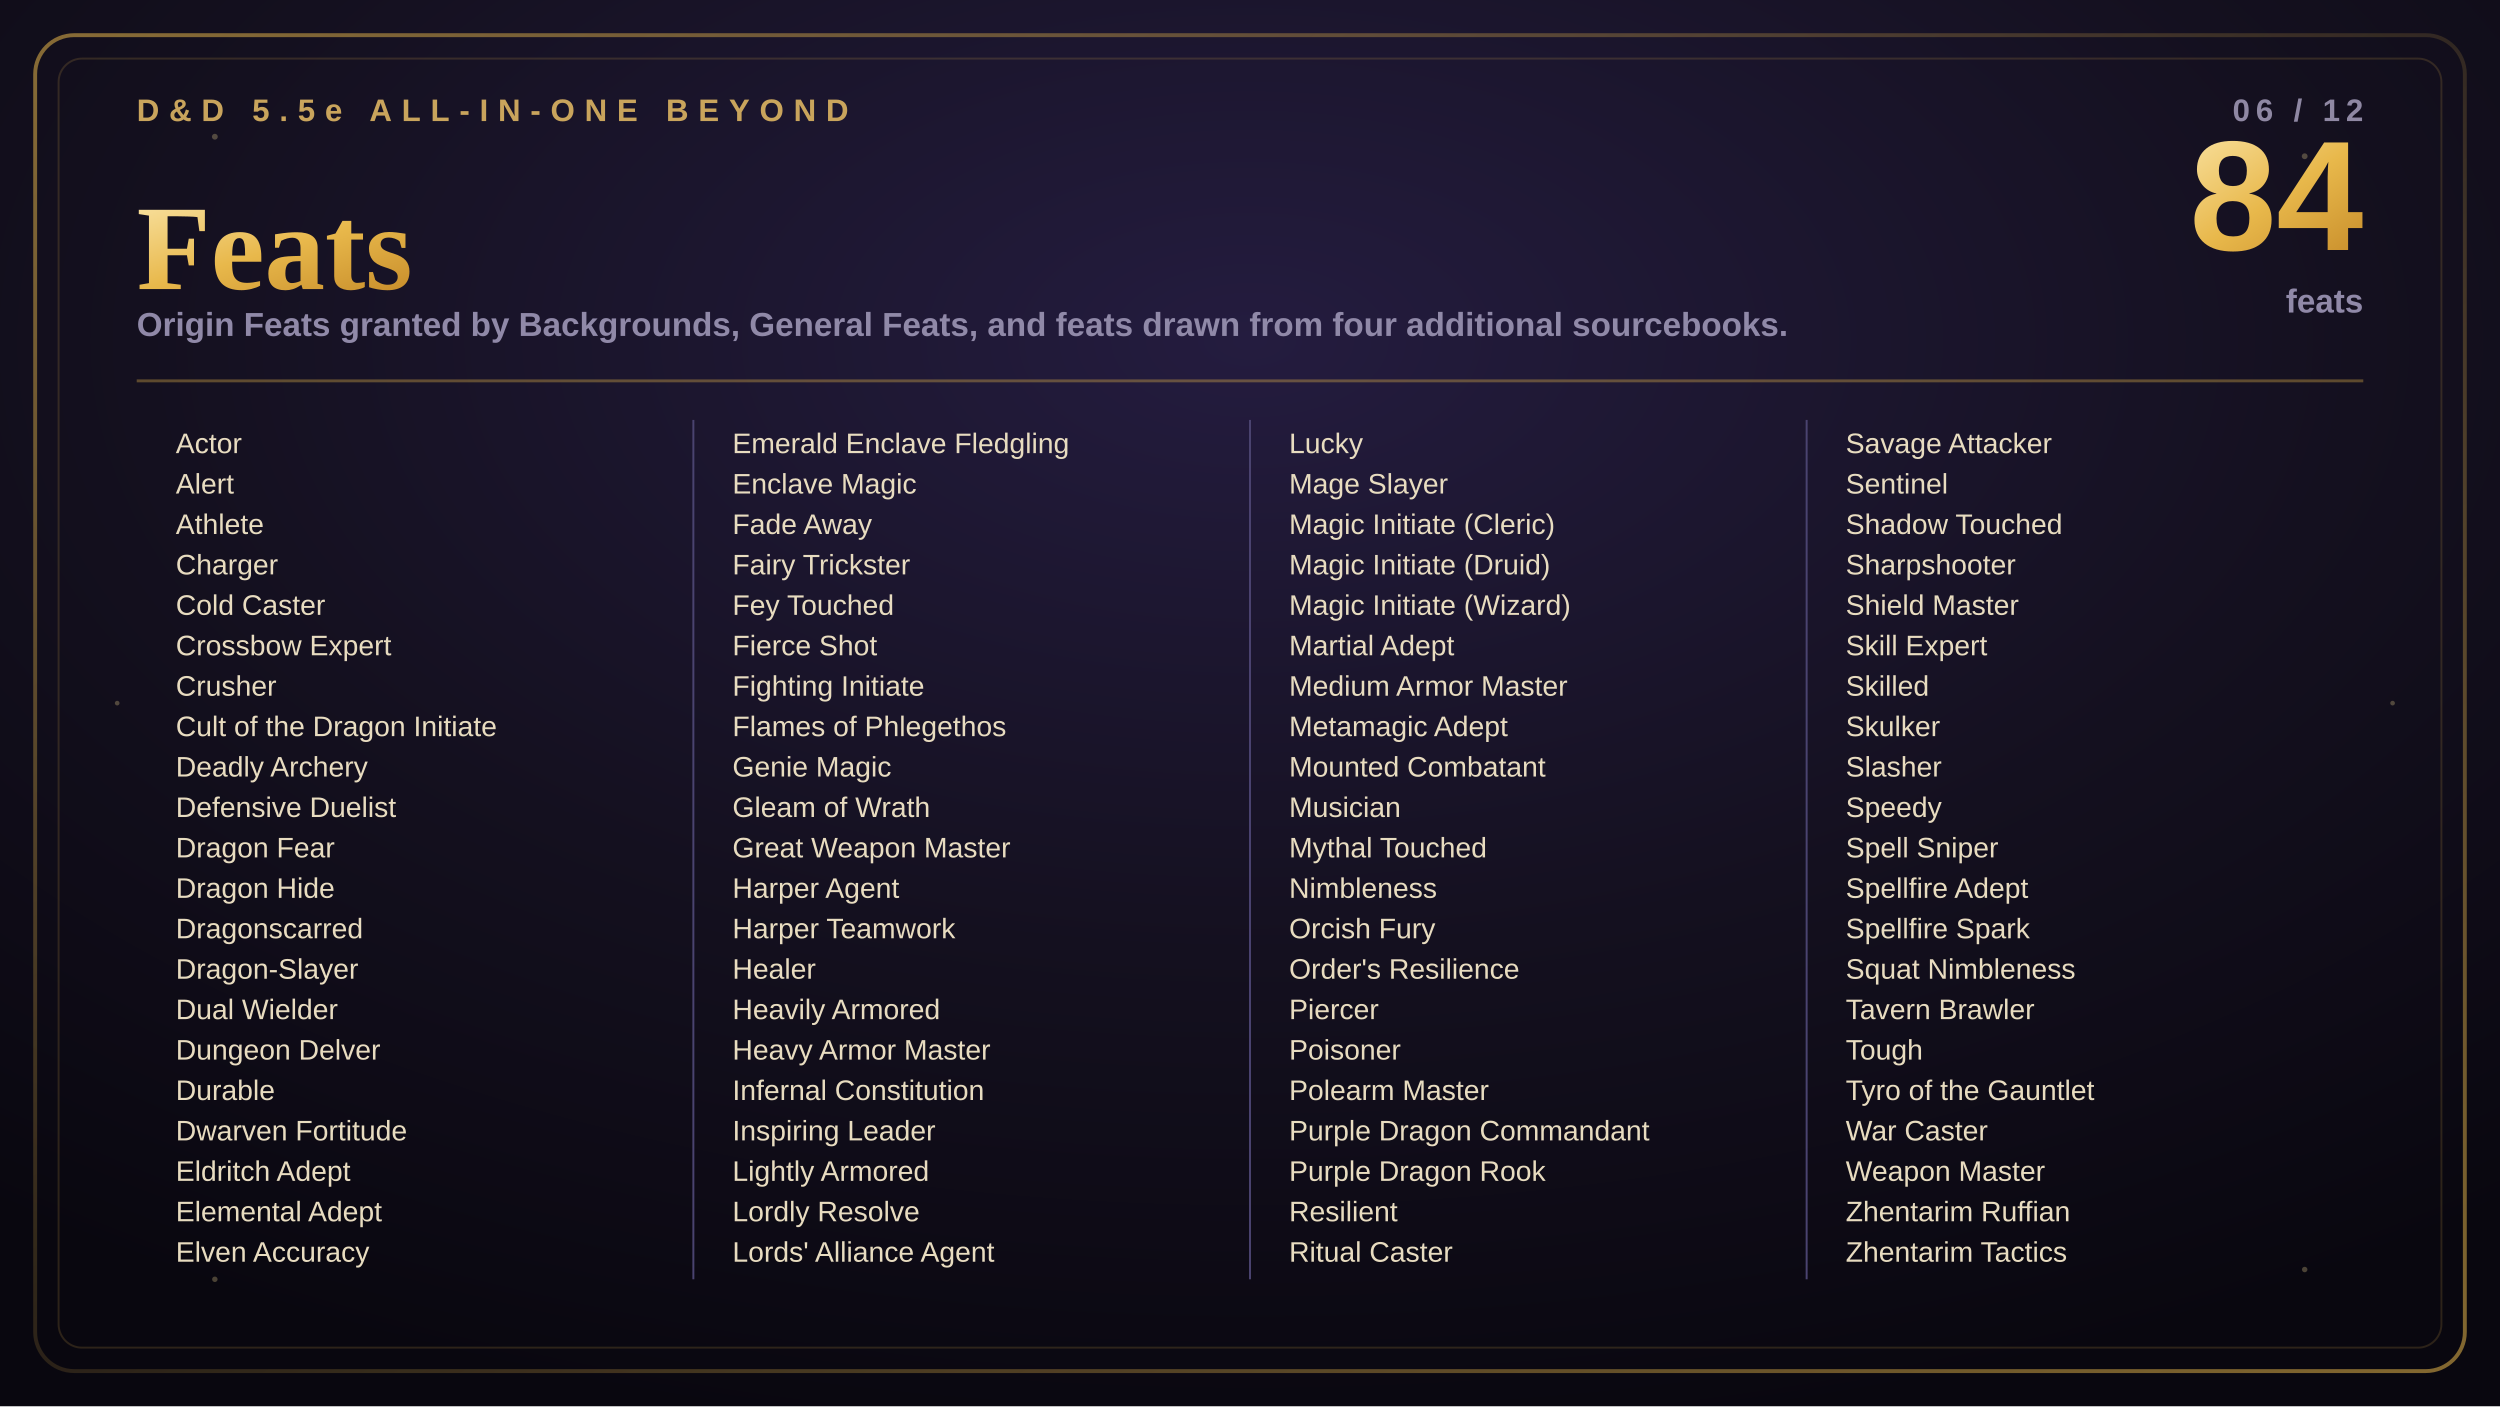
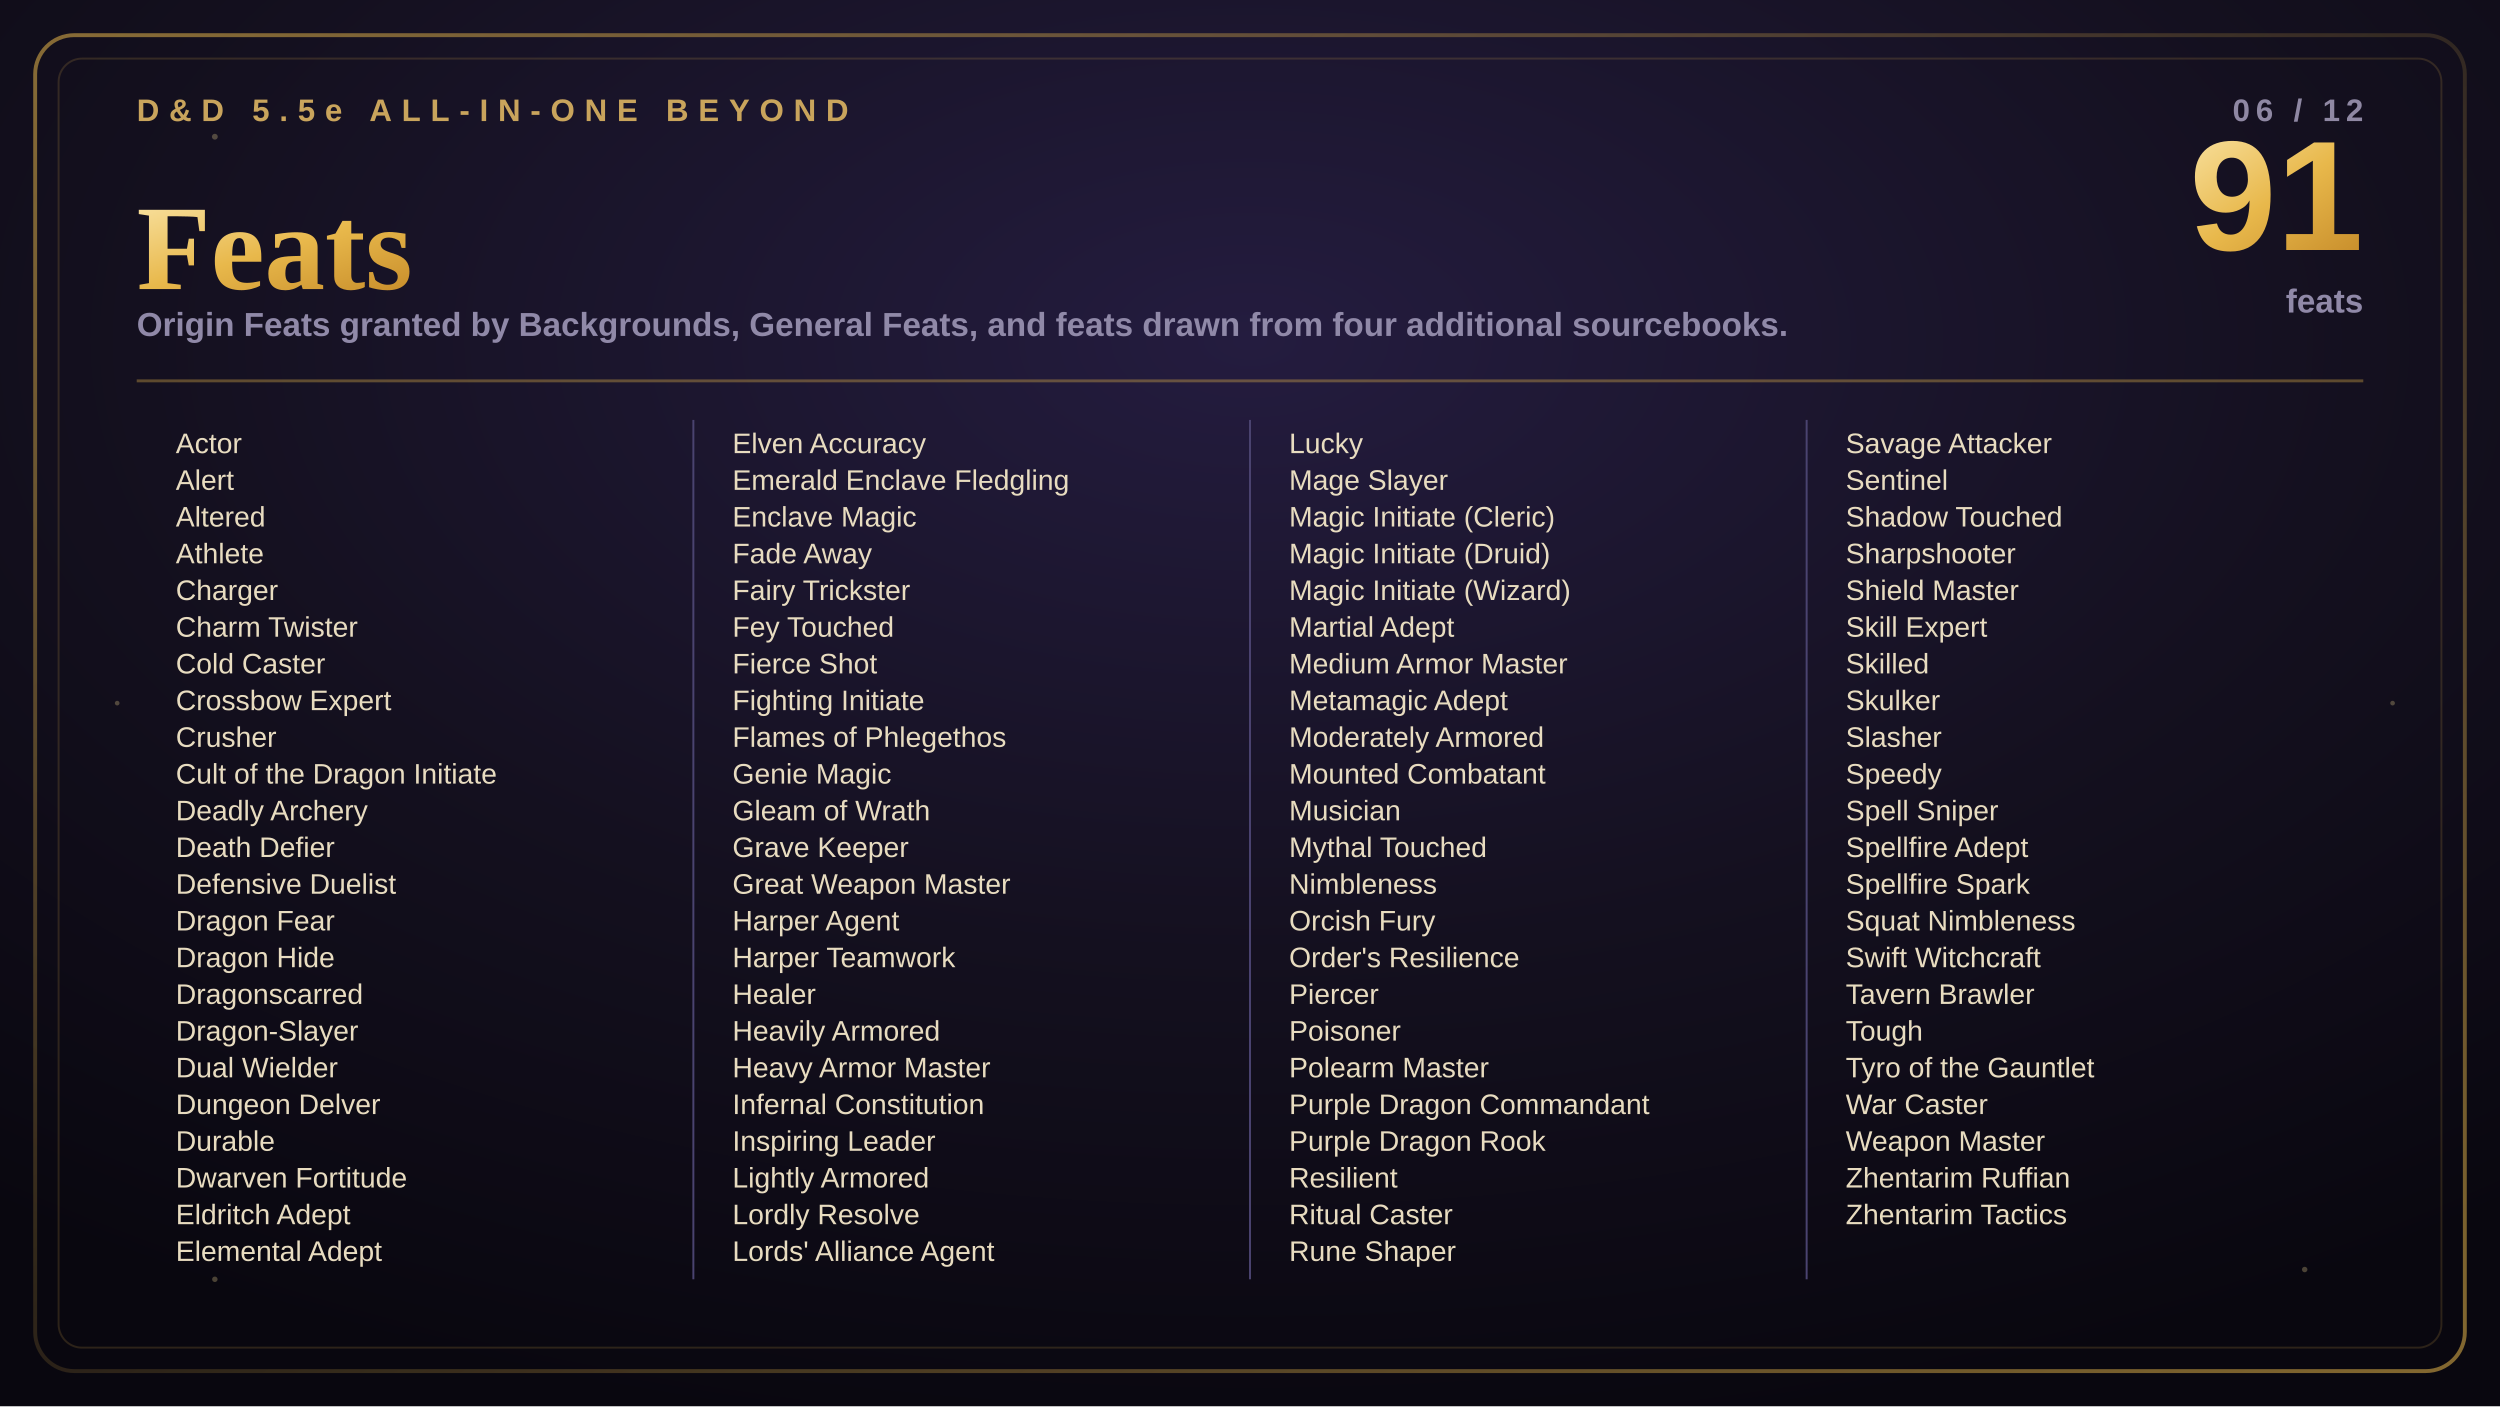
<svg xmlns="http://www.w3.org/2000/svg" width="1280" height="720" viewBox="0 0 1280 720">
  <defs>
    <radialGradient id="bgGlow" cx="50%" cy="24%" r="80%">
      <stop offset="0%" stop-color="#241c3f" />
      <stop offset="55%" stop-color="#14101f" />
      <stop offset="100%" stop-color="#09070f" />
    </radialGradient>
    <linearGradient id="goldGrad" x1="0%" y1="0%" x2="100%" y2="100%">
      <stop offset="0%" stop-color="#f7dd97" />
      <stop offset="50%" stop-color="#e8b84b" />
      <stop offset="100%" stop-color="#c98f2c" />
    </linearGradient>
    <linearGradient id="borderGrad" x1="0%" y1="0%" x2="100%" y2="100%">
      <stop offset="0%" stop-color="#e8b84b" stop-opacity="0.55" />
      <stop offset="50%" stop-color="#e8b84b" stop-opacity="0.15" />
      <stop offset="100%" stop-color="#e8b84b" stop-opacity="0.55" />
    </linearGradient>
  </defs>
  <rect x="0" y="0" width="1280" height="720" fill="url(#bgGlow)" />
  <g fill="#f7dd97" opacity="0.28">
    <circle cx="110" cy="70" r="1.5" />
    <circle cx="1180" cy="80" r="1.5" />
    <circle cx="60" cy="360" r="1.2" />
    <circle cx="1225" cy="360" r="1.2" />
    <circle cx="110" cy="655" r="1.4" />
    <circle cx="1180" cy="650" r="1.4" />
  </g>
  <rect x="18" y="18" width="1244" height="684" rx="20" fill="none" stroke="url(#borderGrad)" stroke-width="2" />
  <rect x="30" y="30" width="1220" height="660" rx="12" fill="none" stroke="#e8b84b" stroke-opacity="0.16" stroke-width="1" />
  <text x="70" y="62" font-family="Arial, Helvetica, sans-serif" font-size="16" font-weight="700" letter-spacing="5" fill="#c9a45c">D&amp;D 5.5e ALL-IN-ONE BEYOND</text>
  <text x="1210" y="62" text-anchor="end" font-family="Arial, Helvetica, sans-serif" font-size="16" font-weight="700" letter-spacing="3" fill="#8f88a3">06 / 12</text>
  <text x="70" y="148" font-family="Georgia, 'Times New Roman', serif" font-size="62" font-weight="700" fill="url(#goldGrad)">Feats</text>
-   <text x="1210" y="128" text-anchor="end" font-family="Arial, Helvetica, sans-serif" font-size="80" font-weight="800" fill="url(#goldGrad)">84</text>
+   <text x="1210" y="128" text-anchor="end" font-family="Arial, Helvetica, sans-serif" font-size="80" font-weight="800" fill="url(#goldGrad)">91</text>
  <text x="1210" y="160" text-anchor="end" font-family="Arial, Helvetica, sans-serif" font-size="17" font-weight="600" fill="#9089a8">feats</text>
  <text x="70" y="172" font-family="Arial, Helvetica, sans-serif" font-size="17" font-weight="600" fill="#9089a8">Origin Feats granted by Backgrounds, General Feats, and feats drawn from four additional sourcebooks.</text>
  <line x1="70" y1="195" x2="1210" y2="195" stroke="#e8b84b" stroke-opacity="0.35" stroke-width="1.5" />
  <line x1="355.0" y1="215" x2="355.0" y2="655" stroke="#4a4370" stroke-width="1" />
  <line x1="640.0" y1="215" x2="640.0" y2="655" stroke="#4a4370" stroke-width="1" />
  <line x1="925.0" y1="215" x2="925.0" y2="655" stroke="#4a4370" stroke-width="1" />
  <text x="90.0" y="232.0" font-family="Arial, Helvetica, sans-serif" font-size="14.5" fill="#e8dcc0">Actor</text>
-   <text x="90.0" y="252.7" font-family="Arial, Helvetica, sans-serif" font-size="14.5" fill="#e8dcc0">Alert</text>
-   <text x="90.0" y="273.4" font-family="Arial, Helvetica, sans-serif" font-size="14.5" fill="#e8dcc0">Athlete</text>
-   <text x="90.0" y="294.1" font-family="Arial, Helvetica, sans-serif" font-size="14.5" fill="#e8dcc0">Charger</text>
-   <text x="90.0" y="314.8" font-family="Arial, Helvetica, sans-serif" font-size="14.5" fill="#e8dcc0">Cold Caster</text>
-   <text x="90.0" y="335.5" font-family="Arial, Helvetica, sans-serif" font-size="14.5" fill="#e8dcc0">Crossbow Expert</text>
-   <text x="90.0" y="356.2" font-family="Arial, Helvetica, sans-serif" font-size="14.5" fill="#e8dcc0">Crusher</text>
-   <text x="90.0" y="376.9" font-family="Arial, Helvetica, sans-serif" font-size="14.5" fill="#e8dcc0">Cult of the Dragon Initiate</text>
-   <text x="90.0" y="397.6" font-family="Arial, Helvetica, sans-serif" font-size="14.5" fill="#e8dcc0">Deadly Archery</text>
-   <text x="90.0" y="418.3" font-family="Arial, Helvetica, sans-serif" font-size="14.5" fill="#e8dcc0">Defensive Duelist</text>
-   <text x="90.0" y="439.0" font-family="Arial, Helvetica, sans-serif" font-size="14.5" fill="#e8dcc0">Dragon Fear</text>
-   <text x="90.0" y="459.7" font-family="Arial, Helvetica, sans-serif" font-size="14.5" fill="#e8dcc0">Dragon Hide</text>
-   <text x="90.0" y="480.4" font-family="Arial, Helvetica, sans-serif" font-size="14.5" fill="#e8dcc0">Dragonscarred</text>
-   <text x="90.0" y="501.1" font-family="Arial, Helvetica, sans-serif" font-size="14.5" fill="#e8dcc0">Dragon-Slayer</text>
-   <text x="90.0" y="521.8" font-family="Arial, Helvetica, sans-serif" font-size="14.5" fill="#e8dcc0">Dual Wielder</text>
-   <text x="90.0" y="542.5" font-family="Arial, Helvetica, sans-serif" font-size="14.5" fill="#e8dcc0">Dungeon Delver</text>
-   <text x="90.0" y="563.2" font-family="Arial, Helvetica, sans-serif" font-size="14.5" fill="#e8dcc0">Durable</text>
-   <text x="90.0" y="583.9" font-family="Arial, Helvetica, sans-serif" font-size="14.5" fill="#e8dcc0">Dwarven Fortitude</text>
-   <text x="90.0" y="604.6" font-family="Arial, Helvetica, sans-serif" font-size="14.5" fill="#e8dcc0">Eldritch Adept</text>
-   <text x="90.0" y="625.3" font-family="Arial, Helvetica, sans-serif" font-size="14.5" fill="#e8dcc0">Elemental Adept</text>
-   <text x="90.0" y="646.0" font-family="Arial, Helvetica, sans-serif" font-size="14.5" fill="#e8dcc0">Elven Accuracy</text>
-   <text x="375.0" y="232.0" font-family="Arial, Helvetica, sans-serif" font-size="14.5" fill="#e8dcc0">Emerald Enclave Fledgling</text>
-   <text x="375.0" y="252.7" font-family="Arial, Helvetica, sans-serif" font-size="14.5" fill="#e8dcc0">Enclave Magic</text>
-   <text x="375.0" y="273.4" font-family="Arial, Helvetica, sans-serif" font-size="14.5" fill="#e8dcc0">Fade Away</text>
-   <text x="375.0" y="294.1" font-family="Arial, Helvetica, sans-serif" font-size="14.5" fill="#e8dcc0">Fairy Trickster</text>
-   <text x="375.0" y="314.8" font-family="Arial, Helvetica, sans-serif" font-size="14.5" fill="#e8dcc0">Fey Touched</text>
-   <text x="375.0" y="335.5" font-family="Arial, Helvetica, sans-serif" font-size="14.5" fill="#e8dcc0">Fierce Shot</text>
-   <text x="375.0" y="356.2" font-family="Arial, Helvetica, sans-serif" font-size="14.5" fill="#e8dcc0">Fighting Initiate</text>
-   <text x="375.0" y="376.9" font-family="Arial, Helvetica, sans-serif" font-size="14.5" fill="#e8dcc0">Flames of Phlegethos</text>
-   <text x="375.0" y="397.6" font-family="Arial, Helvetica, sans-serif" font-size="14.5" fill="#e8dcc0">Genie Magic</text>
-   <text x="375.0" y="418.3" font-family="Arial, Helvetica, sans-serif" font-size="14.5" fill="#e8dcc0">Gleam of Wrath</text>
-   <text x="375.0" y="439.0" font-family="Arial, Helvetica, sans-serif" font-size="14.5" fill="#e8dcc0">Great Weapon Master</text>
-   <text x="375.0" y="459.7" font-family="Arial, Helvetica, sans-serif" font-size="14.5" fill="#e8dcc0">Harper Agent</text>
-   <text x="375.0" y="480.4" font-family="Arial, Helvetica, sans-serif" font-size="14.5" fill="#e8dcc0">Harper Teamwork</text>
-   <text x="375.0" y="501.1" font-family="Arial, Helvetica, sans-serif" font-size="14.5" fill="#e8dcc0">Healer</text>
-   <text x="375.0" y="521.8" font-family="Arial, Helvetica, sans-serif" font-size="14.5" fill="#e8dcc0">Heavily Armored</text>
-   <text x="375.0" y="542.5" font-family="Arial, Helvetica, sans-serif" font-size="14.5" fill="#e8dcc0">Heavy Armor Master</text>
-   <text x="375.0" y="563.2" font-family="Arial, Helvetica, sans-serif" font-size="14.5" fill="#e8dcc0">Infernal Constitution</text>
-   <text x="375.0" y="583.9" font-family="Arial, Helvetica, sans-serif" font-size="14.5" fill="#e8dcc0">Inspiring Leader</text>
-   <text x="375.0" y="604.6" font-family="Arial, Helvetica, sans-serif" font-size="14.5" fill="#e8dcc0">Lightly Armored</text>
-   <text x="375.0" y="625.3" font-family="Arial, Helvetica, sans-serif" font-size="14.5" fill="#e8dcc0">Lordly Resolve</text>
-   <text x="375.0" y="646.0" font-family="Arial, Helvetica, sans-serif" font-size="14.5" fill="#e8dcc0">Lords' Alliance Agent</text>
+   <text x="90.0" y="250.8" font-family="Arial, Helvetica, sans-serif" font-size="14.5" fill="#e8dcc0">Alert</text>
+   <text x="90.0" y="269.6" font-family="Arial, Helvetica, sans-serif" font-size="14.5" fill="#e8dcc0">Altered</text>
+   <text x="90.0" y="288.4" font-family="Arial, Helvetica, sans-serif" font-size="14.5" fill="#e8dcc0">Athlete</text>
+   <text x="90.0" y="307.2" font-family="Arial, Helvetica, sans-serif" font-size="14.5" fill="#e8dcc0">Charger</text>
+   <text x="90.0" y="326.0" font-family="Arial, Helvetica, sans-serif" font-size="14.5" fill="#e8dcc0">Charm Twister</text>
+   <text x="90.0" y="344.8" font-family="Arial, Helvetica, sans-serif" font-size="14.5" fill="#e8dcc0">Cold Caster</text>
+   <text x="90.0" y="363.6" font-family="Arial, Helvetica, sans-serif" font-size="14.5" fill="#e8dcc0">Crossbow Expert</text>
+   <text x="90.0" y="382.4" font-family="Arial, Helvetica, sans-serif" font-size="14.5" fill="#e8dcc0">Crusher</text>
+   <text x="90.0" y="401.2" font-family="Arial, Helvetica, sans-serif" font-size="14.5" fill="#e8dcc0">Cult of the Dragon Initiate</text>
+   <text x="90.0" y="420.0" font-family="Arial, Helvetica, sans-serif" font-size="14.5" fill="#e8dcc0">Deadly Archery</text>
+   <text x="90.0" y="438.8" font-family="Arial, Helvetica, sans-serif" font-size="14.5" fill="#e8dcc0">Death Defier</text>
+   <text x="90.0" y="457.6" font-family="Arial, Helvetica, sans-serif" font-size="14.5" fill="#e8dcc0">Defensive Duelist</text>
+   <text x="90.0" y="476.4" font-family="Arial, Helvetica, sans-serif" font-size="14.5" fill="#e8dcc0">Dragon Fear</text>
+   <text x="90.0" y="495.2" font-family="Arial, Helvetica, sans-serif" font-size="14.5" fill="#e8dcc0">Dragon Hide</text>
+   <text x="90.0" y="514.0" font-family="Arial, Helvetica, sans-serif" font-size="14.5" fill="#e8dcc0">Dragonscarred</text>
+   <text x="90.0" y="532.8" font-family="Arial, Helvetica, sans-serif" font-size="14.5" fill="#e8dcc0">Dragon-Slayer</text>
+   <text x="90.0" y="551.6" font-family="Arial, Helvetica, sans-serif" font-size="14.5" fill="#e8dcc0">Dual Wielder</text>
+   <text x="90.0" y="570.4" font-family="Arial, Helvetica, sans-serif" font-size="14.5" fill="#e8dcc0">Dungeon Delver</text>
+   <text x="90.0" y="589.2" font-family="Arial, Helvetica, sans-serif" font-size="14.5" fill="#e8dcc0">Durable</text>
+   <text x="90.0" y="608.0" font-family="Arial, Helvetica, sans-serif" font-size="14.5" fill="#e8dcc0">Dwarven Fortitude</text>
+   <text x="90.0" y="626.8" font-family="Arial, Helvetica, sans-serif" font-size="14.5" fill="#e8dcc0">Eldritch Adept</text>
+   <text x="90.0" y="645.6" font-family="Arial, Helvetica, sans-serif" font-size="14.5" fill="#e8dcc0">Elemental Adept</text>
+   <text x="375.0" y="232.0" font-family="Arial, Helvetica, sans-serif" font-size="14.5" fill="#e8dcc0">Elven Accuracy</text>
+   <text x="375.0" y="250.8" font-family="Arial, Helvetica, sans-serif" font-size="14.5" fill="#e8dcc0">Emerald Enclave Fledgling</text>
+   <text x="375.0" y="269.6" font-family="Arial, Helvetica, sans-serif" font-size="14.5" fill="#e8dcc0">Enclave Magic</text>
+   <text x="375.0" y="288.4" font-family="Arial, Helvetica, sans-serif" font-size="14.5" fill="#e8dcc0">Fade Away</text>
+   <text x="375.0" y="307.2" font-family="Arial, Helvetica, sans-serif" font-size="14.5" fill="#e8dcc0">Fairy Trickster</text>
+   <text x="375.0" y="326.0" font-family="Arial, Helvetica, sans-serif" font-size="14.5" fill="#e8dcc0">Fey Touched</text>
+   <text x="375.0" y="344.8" font-family="Arial, Helvetica, sans-serif" font-size="14.5" fill="#e8dcc0">Fierce Shot</text>
+   <text x="375.0" y="363.6" font-family="Arial, Helvetica, sans-serif" font-size="14.5" fill="#e8dcc0">Fighting Initiate</text>
+   <text x="375.0" y="382.4" font-family="Arial, Helvetica, sans-serif" font-size="14.5" fill="#e8dcc0">Flames of Phlegethos</text>
+   <text x="375.0" y="401.2" font-family="Arial, Helvetica, sans-serif" font-size="14.5" fill="#e8dcc0">Genie Magic</text>
+   <text x="375.0" y="420.0" font-family="Arial, Helvetica, sans-serif" font-size="14.5" fill="#e8dcc0">Gleam of Wrath</text>
+   <text x="375.0" y="438.8" font-family="Arial, Helvetica, sans-serif" font-size="14.5" fill="#e8dcc0">Grave Keeper</text>
+   <text x="375.0" y="457.6" font-family="Arial, Helvetica, sans-serif" font-size="14.5" fill="#e8dcc0">Great Weapon Master</text>
+   <text x="375.0" y="476.4" font-family="Arial, Helvetica, sans-serif" font-size="14.5" fill="#e8dcc0">Harper Agent</text>
+   <text x="375.0" y="495.2" font-family="Arial, Helvetica, sans-serif" font-size="14.5" fill="#e8dcc0">Harper Teamwork</text>
+   <text x="375.0" y="514.0" font-family="Arial, Helvetica, sans-serif" font-size="14.5" fill="#e8dcc0">Healer</text>
+   <text x="375.0" y="532.8" font-family="Arial, Helvetica, sans-serif" font-size="14.5" fill="#e8dcc0">Heavily Armored</text>
+   <text x="375.0" y="551.6" font-family="Arial, Helvetica, sans-serif" font-size="14.5" fill="#e8dcc0">Heavy Armor Master</text>
+   <text x="375.0" y="570.4" font-family="Arial, Helvetica, sans-serif" font-size="14.5" fill="#e8dcc0">Infernal Constitution</text>
+   <text x="375.0" y="589.2" font-family="Arial, Helvetica, sans-serif" font-size="14.5" fill="#e8dcc0">Inspiring Leader</text>
+   <text x="375.0" y="608.0" font-family="Arial, Helvetica, sans-serif" font-size="14.5" fill="#e8dcc0">Lightly Armored</text>
+   <text x="375.0" y="626.8" font-family="Arial, Helvetica, sans-serif" font-size="14.5" fill="#e8dcc0">Lordly Resolve</text>
+   <text x="375.0" y="645.6" font-family="Arial, Helvetica, sans-serif" font-size="14.5" fill="#e8dcc0">Lords' Alliance Agent</text>
  <text x="660.0" y="232.0" font-family="Arial, Helvetica, sans-serif" font-size="14.5" fill="#e8dcc0">Lucky</text>
-   <text x="660.0" y="252.7" font-family="Arial, Helvetica, sans-serif" font-size="14.5" fill="#e8dcc0">Mage Slayer</text>
-   <text x="660.0" y="273.4" font-family="Arial, Helvetica, sans-serif" font-size="14.5" fill="#e8dcc0">Magic Initiate (Cleric)</text>
-   <text x="660.0" y="294.1" font-family="Arial, Helvetica, sans-serif" font-size="14.5" fill="#e8dcc0">Magic Initiate (Druid)</text>
-   <text x="660.0" y="314.8" font-family="Arial, Helvetica, sans-serif" font-size="14.5" fill="#e8dcc0">Magic Initiate (Wizard)</text>
-   <text x="660.0" y="335.5" font-family="Arial, Helvetica, sans-serif" font-size="14.5" fill="#e8dcc0">Martial Adept</text>
-   <text x="660.0" y="356.2" font-family="Arial, Helvetica, sans-serif" font-size="14.5" fill="#e8dcc0">Medium Armor Master</text>
-   <text x="660.0" y="376.9" font-family="Arial, Helvetica, sans-serif" font-size="14.5" fill="#e8dcc0">Metamagic Adept</text>
-   <text x="660.0" y="397.6" font-family="Arial, Helvetica, sans-serif" font-size="14.5" fill="#e8dcc0">Mounted Combatant</text>
-   <text x="660.0" y="418.3" font-family="Arial, Helvetica, sans-serif" font-size="14.5" fill="#e8dcc0">Musician</text>
-   <text x="660.0" y="439.0" font-family="Arial, Helvetica, sans-serif" font-size="14.5" fill="#e8dcc0">Mythal Touched</text>
-   <text x="660.0" y="459.7" font-family="Arial, Helvetica, sans-serif" font-size="14.5" fill="#e8dcc0">Nimbleness</text>
-   <text x="660.0" y="480.4" font-family="Arial, Helvetica, sans-serif" font-size="14.5" fill="#e8dcc0">Orcish Fury</text>
-   <text x="660.0" y="501.1" font-family="Arial, Helvetica, sans-serif" font-size="14.5" fill="#e8dcc0">Order's Resilience</text>
-   <text x="660.0" y="521.8" font-family="Arial, Helvetica, sans-serif" font-size="14.5" fill="#e8dcc0">Piercer</text>
-   <text x="660.0" y="542.5" font-family="Arial, Helvetica, sans-serif" font-size="14.5" fill="#e8dcc0">Poisoner</text>
-   <text x="660.0" y="563.2" font-family="Arial, Helvetica, sans-serif" font-size="14.5" fill="#e8dcc0">Polearm Master</text>
-   <text x="660.0" y="583.9" font-family="Arial, Helvetica, sans-serif" font-size="14.5" fill="#e8dcc0">Purple Dragon Commandant</text>
-   <text x="660.0" y="604.6" font-family="Arial, Helvetica, sans-serif" font-size="14.5" fill="#e8dcc0">Purple Dragon Rook</text>
-   <text x="660.0" y="625.3" font-family="Arial, Helvetica, sans-serif" font-size="14.5" fill="#e8dcc0">Resilient</text>
-   <text x="660.0" y="646.0" font-family="Arial, Helvetica, sans-serif" font-size="14.5" fill="#e8dcc0">Ritual Caster</text>
+   <text x="660.0" y="250.8" font-family="Arial, Helvetica, sans-serif" font-size="14.5" fill="#e8dcc0">Mage Slayer</text>
+   <text x="660.0" y="269.6" font-family="Arial, Helvetica, sans-serif" font-size="14.5" fill="#e8dcc0">Magic Initiate (Cleric)</text>
+   <text x="660.0" y="288.4" font-family="Arial, Helvetica, sans-serif" font-size="14.5" fill="#e8dcc0">Magic Initiate (Druid)</text>
+   <text x="660.0" y="307.2" font-family="Arial, Helvetica, sans-serif" font-size="14.5" fill="#e8dcc0">Magic Initiate (Wizard)</text>
+   <text x="660.0" y="326.0" font-family="Arial, Helvetica, sans-serif" font-size="14.5" fill="#e8dcc0">Martial Adept</text>
+   <text x="660.0" y="344.8" font-family="Arial, Helvetica, sans-serif" font-size="14.5" fill="#e8dcc0">Medium Armor Master</text>
+   <text x="660.0" y="363.6" font-family="Arial, Helvetica, sans-serif" font-size="14.5" fill="#e8dcc0">Metamagic Adept</text>
+   <text x="660.0" y="382.4" font-family="Arial, Helvetica, sans-serif" font-size="14.5" fill="#e8dcc0">Moderately Armored</text>
+   <text x="660.0" y="401.2" font-family="Arial, Helvetica, sans-serif" font-size="14.5" fill="#e8dcc0">Mounted Combatant</text>
+   <text x="660.0" y="420.0" font-family="Arial, Helvetica, sans-serif" font-size="14.5" fill="#e8dcc0">Musician</text>
+   <text x="660.0" y="438.8" font-family="Arial, Helvetica, sans-serif" font-size="14.5" fill="#e8dcc0">Mythal Touched</text>
+   <text x="660.0" y="457.6" font-family="Arial, Helvetica, sans-serif" font-size="14.5" fill="#e8dcc0">Nimbleness</text>
+   <text x="660.0" y="476.4" font-family="Arial, Helvetica, sans-serif" font-size="14.5" fill="#e8dcc0">Orcish Fury</text>
+   <text x="660.0" y="495.2" font-family="Arial, Helvetica, sans-serif" font-size="14.5" fill="#e8dcc0">Order's Resilience</text>
+   <text x="660.0" y="514.0" font-family="Arial, Helvetica, sans-serif" font-size="14.5" fill="#e8dcc0">Piercer</text>
+   <text x="660.0" y="532.8" font-family="Arial, Helvetica, sans-serif" font-size="14.5" fill="#e8dcc0">Poisoner</text>
+   <text x="660.0" y="551.6" font-family="Arial, Helvetica, sans-serif" font-size="14.5" fill="#e8dcc0">Polearm Master</text>
+   <text x="660.0" y="570.4" font-family="Arial, Helvetica, sans-serif" font-size="14.5" fill="#e8dcc0">Purple Dragon Commandant</text>
+   <text x="660.0" y="589.2" font-family="Arial, Helvetica, sans-serif" font-size="14.5" fill="#e8dcc0">Purple Dragon Rook</text>
+   <text x="660.0" y="608.0" font-family="Arial, Helvetica, sans-serif" font-size="14.5" fill="#e8dcc0">Resilient</text>
+   <text x="660.0" y="626.8" font-family="Arial, Helvetica, sans-serif" font-size="14.5" fill="#e8dcc0">Ritual Caster</text>
+   <text x="660.0" y="645.6" font-family="Arial, Helvetica, sans-serif" font-size="14.5" fill="#e8dcc0">Rune Shaper</text>
  <text x="945.0" y="232.0" font-family="Arial, Helvetica, sans-serif" font-size="14.5" fill="#e8dcc0">Savage Attacker</text>
-   <text x="945.0" y="252.7" font-family="Arial, Helvetica, sans-serif" font-size="14.5" fill="#e8dcc0">Sentinel</text>
-   <text x="945.0" y="273.4" font-family="Arial, Helvetica, sans-serif" font-size="14.5" fill="#e8dcc0">Shadow Touched</text>
-   <text x="945.0" y="294.1" font-family="Arial, Helvetica, sans-serif" font-size="14.5" fill="#e8dcc0">Sharpshooter</text>
-   <text x="945.0" y="314.8" font-family="Arial, Helvetica, sans-serif" font-size="14.5" fill="#e8dcc0">Shield Master</text>
-   <text x="945.0" y="335.5" font-family="Arial, Helvetica, sans-serif" font-size="14.5" fill="#e8dcc0">Skill Expert</text>
-   <text x="945.0" y="356.2" font-family="Arial, Helvetica, sans-serif" font-size="14.5" fill="#e8dcc0">Skilled</text>
-   <text x="945.0" y="376.9" font-family="Arial, Helvetica, sans-serif" font-size="14.5" fill="#e8dcc0">Skulker</text>
-   <text x="945.0" y="397.6" font-family="Arial, Helvetica, sans-serif" font-size="14.5" fill="#e8dcc0">Slasher</text>
-   <text x="945.0" y="418.3" font-family="Arial, Helvetica, sans-serif" font-size="14.5" fill="#e8dcc0">Speedy</text>
-   <text x="945.0" y="439.0" font-family="Arial, Helvetica, sans-serif" font-size="14.5" fill="#e8dcc0">Spell Sniper</text>
-   <text x="945.0" y="459.7" font-family="Arial, Helvetica, sans-serif" font-size="14.5" fill="#e8dcc0">Spellfire Adept</text>
-   <text x="945.0" y="480.4" font-family="Arial, Helvetica, sans-serif" font-size="14.5" fill="#e8dcc0">Spellfire Spark</text>
-   <text x="945.0" y="501.1" font-family="Arial, Helvetica, sans-serif" font-size="14.5" fill="#e8dcc0">Squat Nimbleness</text>
-   <text x="945.0" y="521.8" font-family="Arial, Helvetica, sans-serif" font-size="14.5" fill="#e8dcc0">Tavern Brawler</text>
-   <text x="945.0" y="542.5" font-family="Arial, Helvetica, sans-serif" font-size="14.5" fill="#e8dcc0">Tough</text>
-   <text x="945.0" y="563.2" font-family="Arial, Helvetica, sans-serif" font-size="14.5" fill="#e8dcc0">Tyro of the Gauntlet</text>
-   <text x="945.0" y="583.9" font-family="Arial, Helvetica, sans-serif" font-size="14.5" fill="#e8dcc0">War Caster</text>
-   <text x="945.0" y="604.6" font-family="Arial, Helvetica, sans-serif" font-size="14.5" fill="#e8dcc0">Weapon Master</text>
-   <text x="945.0" y="625.3" font-family="Arial, Helvetica, sans-serif" font-size="14.5" fill="#e8dcc0">Zhentarim Ruffian</text>
-   <text x="945.0" y="646.0" font-family="Arial, Helvetica, sans-serif" font-size="14.5" fill="#e8dcc0">Zhentarim Tactics</text>
+   <text x="945.0" y="250.8" font-family="Arial, Helvetica, sans-serif" font-size="14.5" fill="#e8dcc0">Sentinel</text>
+   <text x="945.0" y="269.6" font-family="Arial, Helvetica, sans-serif" font-size="14.5" fill="#e8dcc0">Shadow Touched</text>
+   <text x="945.0" y="288.4" font-family="Arial, Helvetica, sans-serif" font-size="14.5" fill="#e8dcc0">Sharpshooter</text>
+   <text x="945.0" y="307.2" font-family="Arial, Helvetica, sans-serif" font-size="14.5" fill="#e8dcc0">Shield Master</text>
+   <text x="945.0" y="326.0" font-family="Arial, Helvetica, sans-serif" font-size="14.5" fill="#e8dcc0">Skill Expert</text>
+   <text x="945.0" y="344.8" font-family="Arial, Helvetica, sans-serif" font-size="14.5" fill="#e8dcc0">Skilled</text>
+   <text x="945.0" y="363.6" font-family="Arial, Helvetica, sans-serif" font-size="14.5" fill="#e8dcc0">Skulker</text>
+   <text x="945.0" y="382.4" font-family="Arial, Helvetica, sans-serif" font-size="14.5" fill="#e8dcc0">Slasher</text>
+   <text x="945.0" y="401.2" font-family="Arial, Helvetica, sans-serif" font-size="14.5" fill="#e8dcc0">Speedy</text>
+   <text x="945.0" y="420.0" font-family="Arial, Helvetica, sans-serif" font-size="14.5" fill="#e8dcc0">Spell Sniper</text>
+   <text x="945.0" y="438.8" font-family="Arial, Helvetica, sans-serif" font-size="14.5" fill="#e8dcc0">Spellfire Adept</text>
+   <text x="945.0" y="457.6" font-family="Arial, Helvetica, sans-serif" font-size="14.5" fill="#e8dcc0">Spellfire Spark</text>
+   <text x="945.0" y="476.4" font-family="Arial, Helvetica, sans-serif" font-size="14.5" fill="#e8dcc0">Squat Nimbleness</text>
+   <text x="945.0" y="495.2" font-family="Arial, Helvetica, sans-serif" font-size="14.5" fill="#e8dcc0">Swift Witchcraft</text>
+   <text x="945.0" y="514.0" font-family="Arial, Helvetica, sans-serif" font-size="14.5" fill="#e8dcc0">Tavern Brawler</text>
+   <text x="945.0" y="532.8" font-family="Arial, Helvetica, sans-serif" font-size="14.5" fill="#e8dcc0">Tough</text>
+   <text x="945.0" y="551.6" font-family="Arial, Helvetica, sans-serif" font-size="14.5" fill="#e8dcc0">Tyro of the Gauntlet</text>
+   <text x="945.0" y="570.4" font-family="Arial, Helvetica, sans-serif" font-size="14.5" fill="#e8dcc0">War Caster</text>
+   <text x="945.0" y="589.2" font-family="Arial, Helvetica, sans-serif" font-size="14.5" fill="#e8dcc0">Weapon Master</text>
+   <text x="945.0" y="608.0" font-family="Arial, Helvetica, sans-serif" font-size="14.5" fill="#e8dcc0">Zhentarim Ruffian</text>
+   <text x="945.0" y="626.8" font-family="Arial, Helvetica, sans-serif" font-size="14.5" fill="#e8dcc0">Zhentarim Tactics</text>
</svg>
